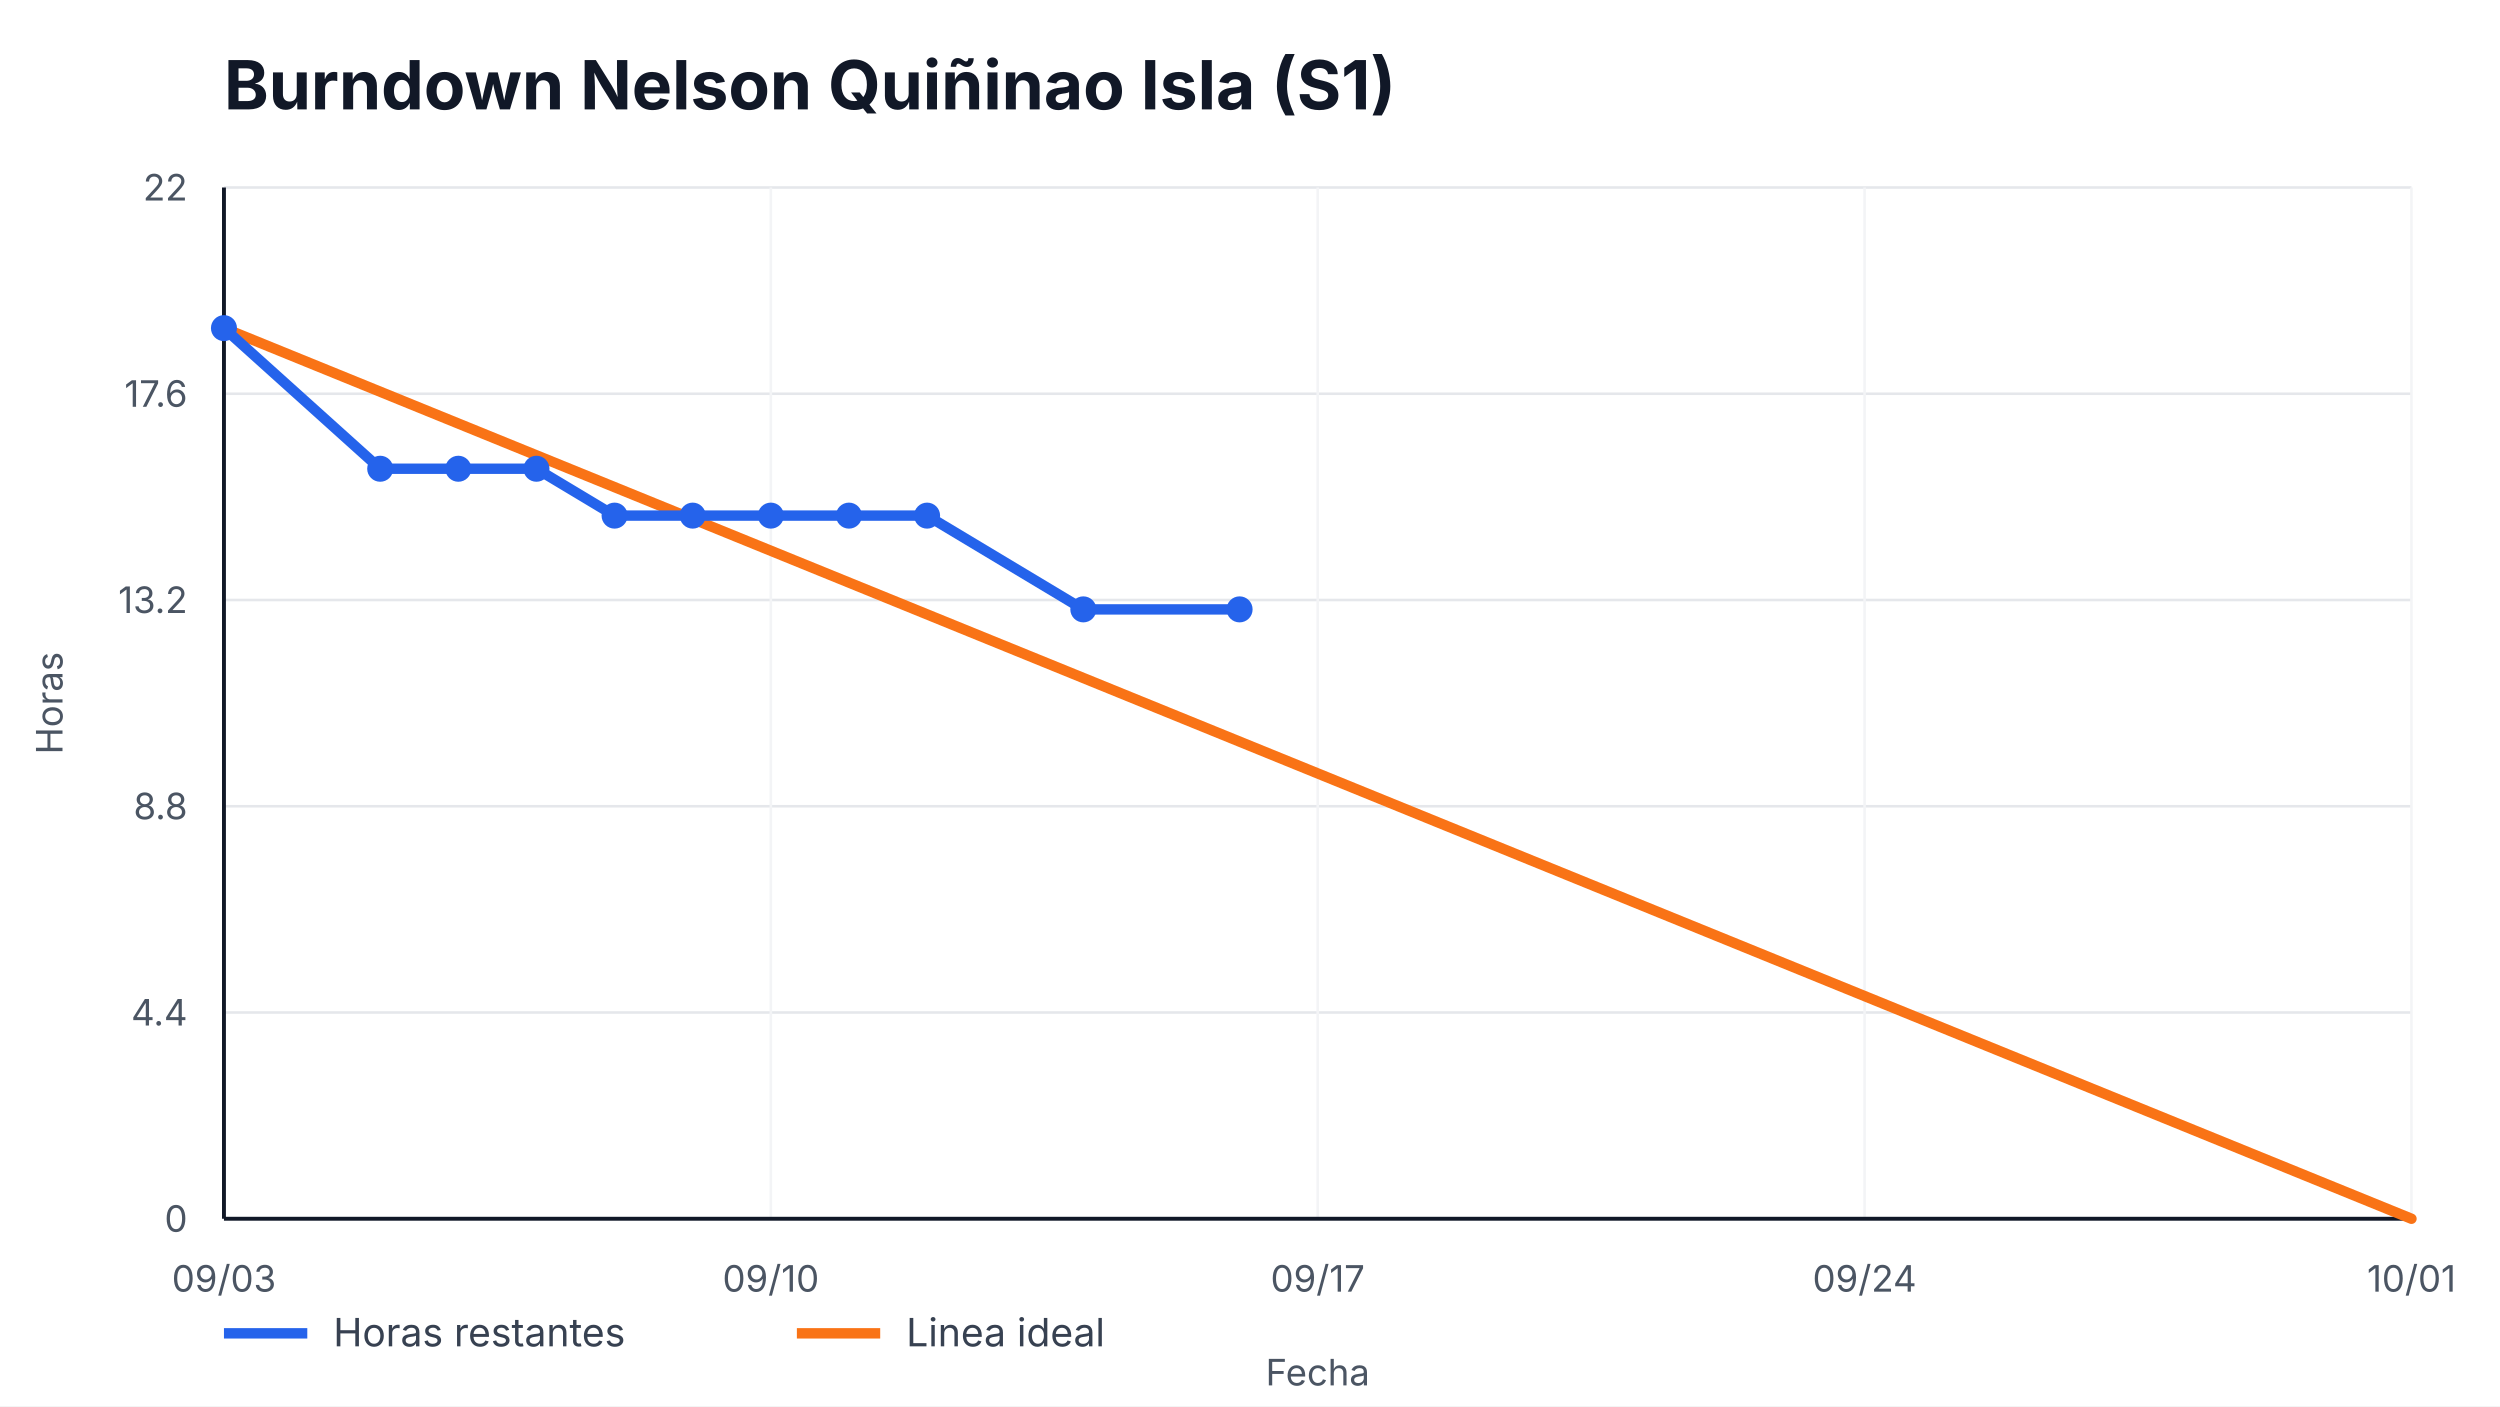
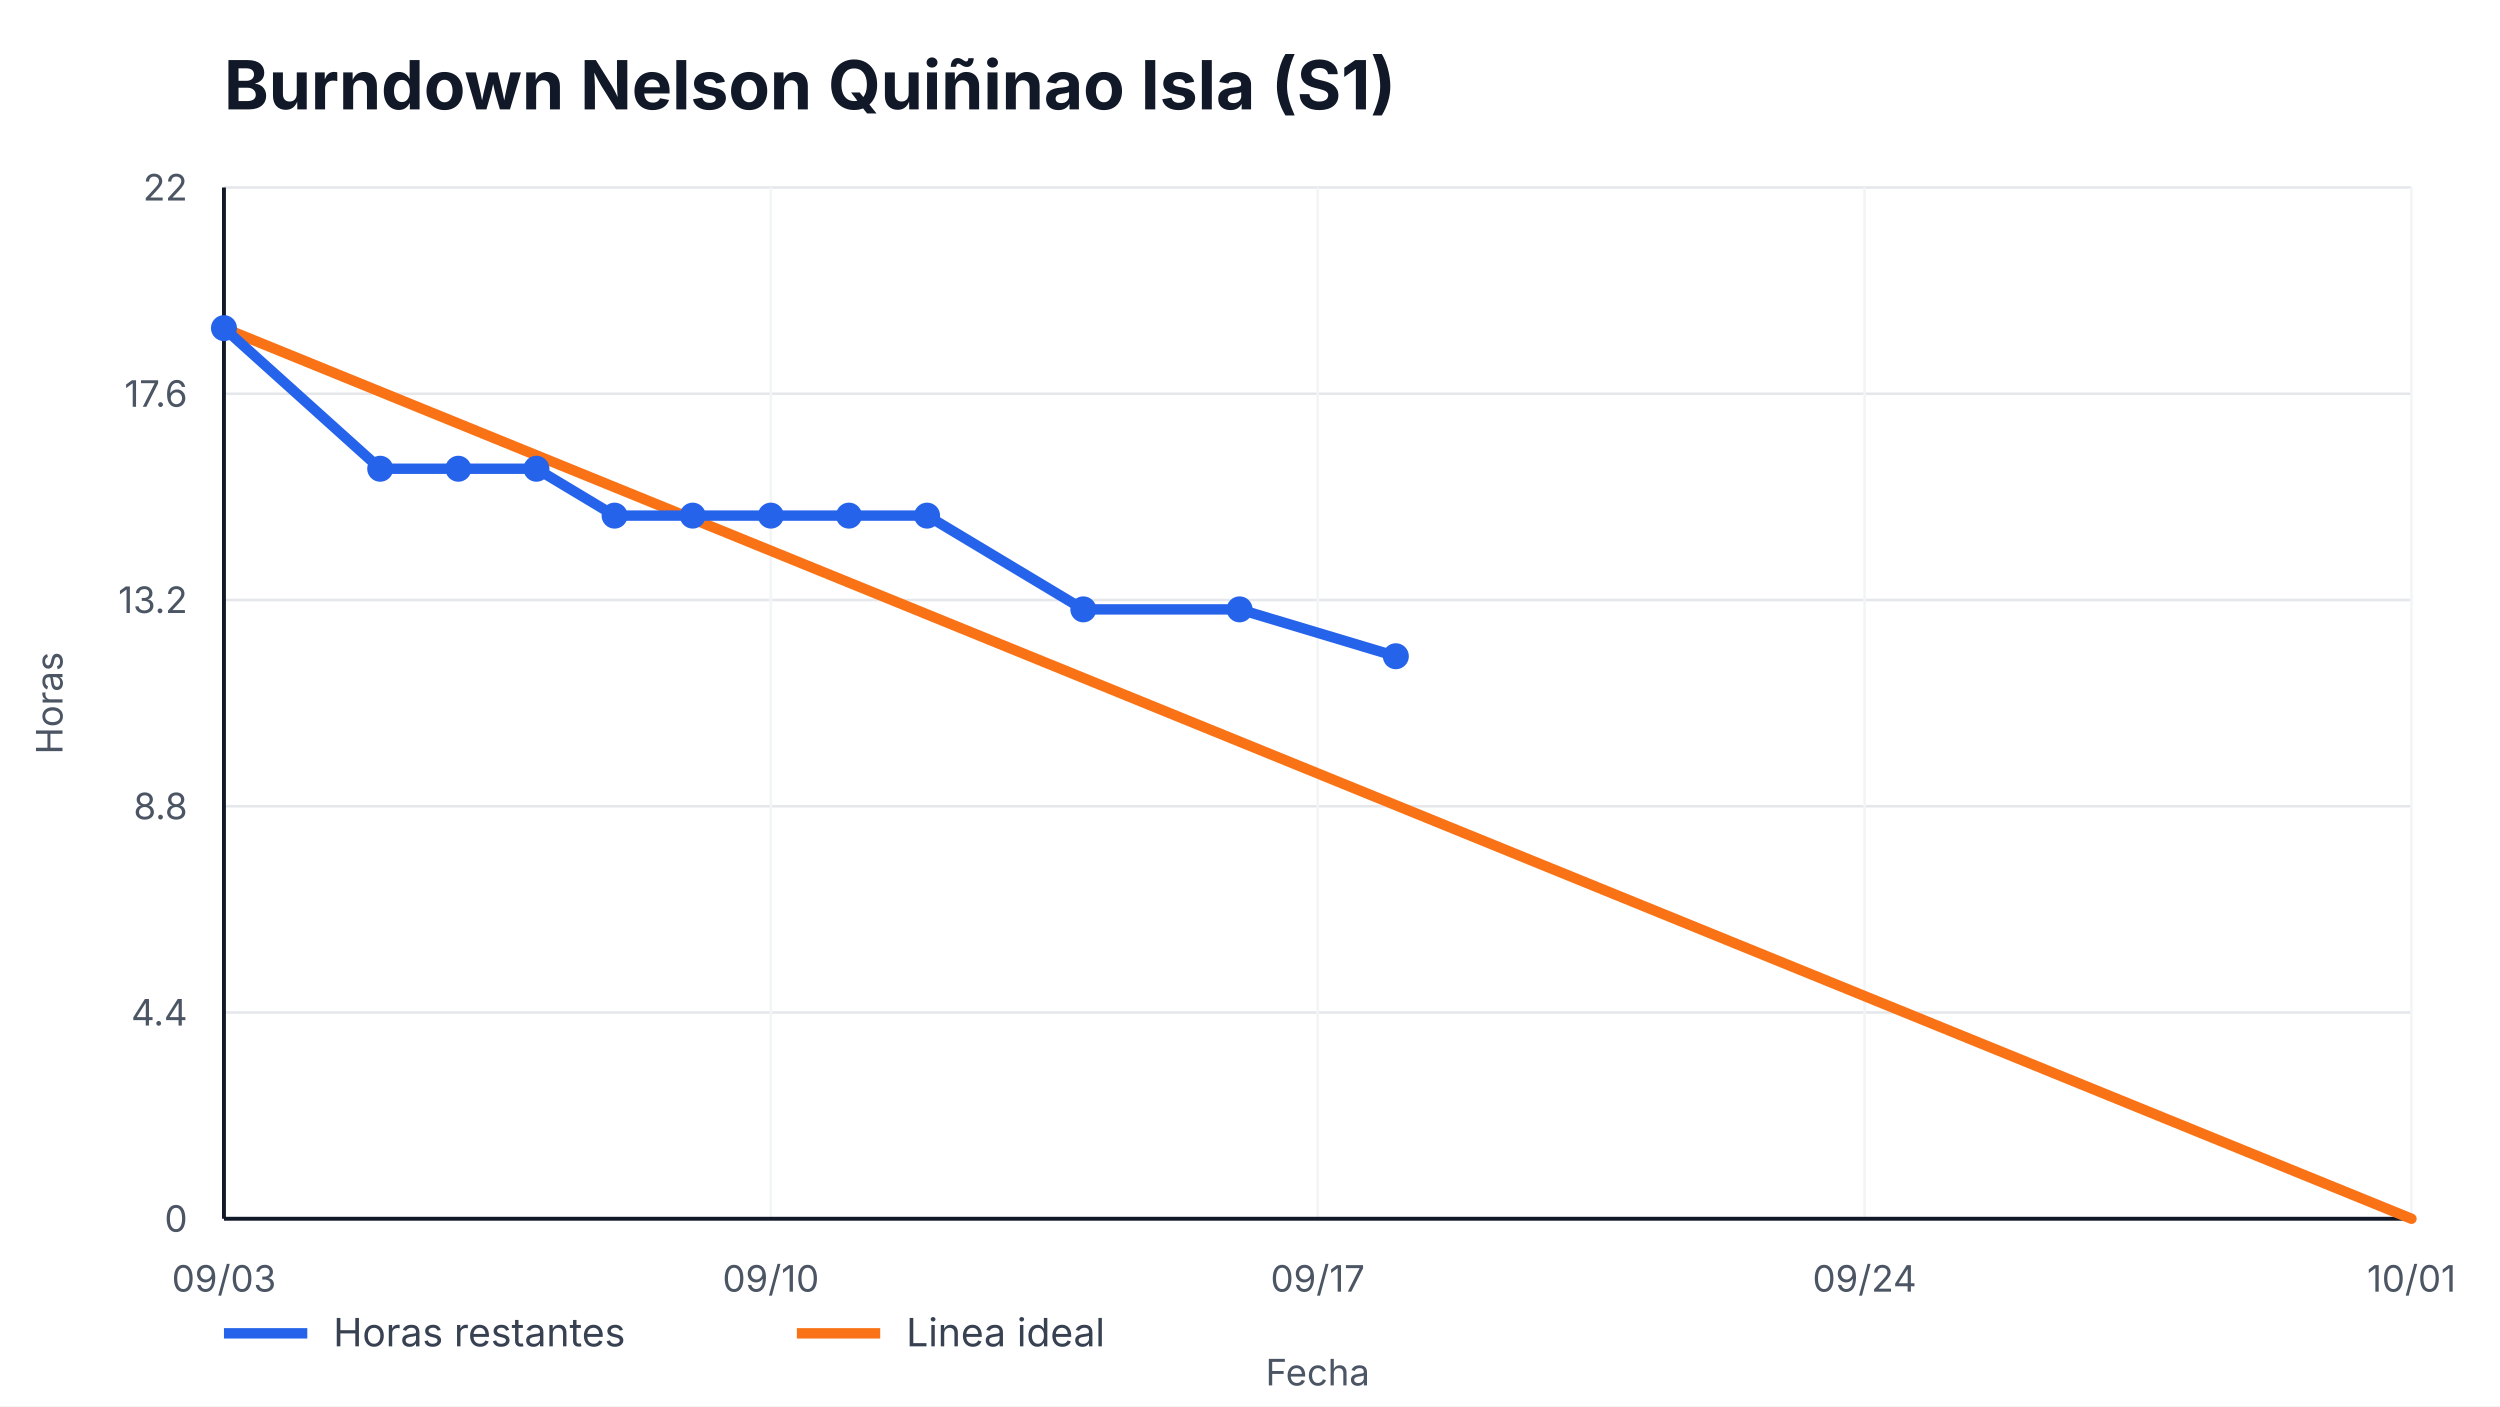
<svg xmlns="http://www.w3.org/2000/svg" width="960" height="540" viewBox="0 0 960 540" role="img" aria-label="Burndown Nelson Quiñinao Isla (S1)">
  <style>
    text { font-family: -apple-system, BlinkMacSystemFont, "Segoe UI", sans-serif; fill: #111827; }
    .title { font-size: 26px; font-weight: 700; }
    .axis { font-size: 14px; fill: #4b5563; }
    .legend { font-size: 15px; fill: #374151; }
    .overrun { font-size: 14px; font-weight: 700; fill: #b91c1c; }
  </style>
  <rect width="100%" height="100%" fill="#ffffff" />
  <text x="86" y="42" class="title">Burndown Nelson Quiñinao Isla (S1)</text>
  <g>
    <line x1="86" y1="468.00" x2="926" y2="468.00" stroke="#e5e7eb" />
    <line x1="86" y1="388.80" x2="926" y2="388.80" stroke="#e5e7eb" />
    <line x1="86" y1="309.60" x2="926" y2="309.60" stroke="#e5e7eb" />
    <line x1="86" y1="230.40" x2="926" y2="230.40" stroke="#e5e7eb" />
    <line x1="86" y1="151.20" x2="926" y2="151.20" stroke="#e5e7eb" />
    <line x1="86" y1="72.00" x2="926" y2="72.00" stroke="#e5e7eb" />
  </g>
  <g>
    <line x1="86.00" y1="72" x2="86.00" y2="468" stroke="#f3f4f6" />
    <text x="86.00" y="496" text-anchor="middle" class="axis">09/03</text>
    <line x1="296.00" y1="72" x2="296.00" y2="468" stroke="#f3f4f6" />
    <text x="296.00" y="496" text-anchor="middle" class="axis">09/10</text>
    <line x1="506.00" y1="72" x2="506.00" y2="468" stroke="#f3f4f6" />
    <text x="506.00" y="496" text-anchor="middle" class="axis">09/17</text>
    <line x1="716.00" y1="72" x2="716.00" y2="468" stroke="#f3f4f6" />
    <text x="716.00" y="496" text-anchor="middle" class="axis">09/24</text>
    <line x1="926.00" y1="72" x2="926.00" y2="468" stroke="#f3f4f6" />
    <text x="926.00" y="496" text-anchor="middle" class="axis">10/01</text>
  </g>
  <line x1="86" y1="468" x2="926" y2="468" stroke="#111827" stroke-width="1.5" />
  <line x1="86" y1="72" x2="86" y2="468" stroke="#111827" stroke-width="1.5" />
  <g>
    <text x="72" y="473.00" text-anchor="end" class="axis">0</text>
    <text x="72" y="393.80" text-anchor="end" class="axis">4.4</text>
    <text x="72" y="314.60" text-anchor="end" class="axis">8.8</text>
    <text x="72" y="235.40" text-anchor="end" class="axis">13.2</text>
    <text x="72" y="156.20" text-anchor="end" class="axis">17.6</text>
    <text x="72" y="77.00" text-anchor="end" class="axis">22</text>
  </g>
  <polyline points="86.00,126.00 926.00,468.00" fill="none" stroke="#f97316" stroke-width="4" stroke-linecap="round" />
-   <polyline points="86.00,126.00 146.00,180.00 176.00,180.00 206.00,180.00 236.00,198.00 266.00,198.00 296.00,198.00 326.00,198.00 356.00,198.00 416.00,234.00 476.00,234.00" fill="none" stroke="#2563eb" stroke-width="4" stroke-linecap="round" stroke-linejoin="round" />
+   <polyline points="86.00,126.00 146.00,180.00 176.00,180.00 206.00,180.00 236.00,198.00 266.00,198.00 296.00,198.00 326.00,198.00 356.00,198.00 416.00,234.00 476.00,234.00 536.00,252.00" fill="none" stroke="#2563eb" stroke-width="4" stroke-linecap="round" stroke-linejoin="round" />
  <g>
    <circle cx="86.00" cy="126.00" r="5" fill="#2563eb" />
    <circle cx="146.00" cy="180.00" r="5" fill="#2563eb" />
    <circle cx="176.00" cy="180.00" r="5" fill="#2563eb" />
    <circle cx="206.00" cy="180.00" r="5" fill="#2563eb" />
    <circle cx="236.00" cy="198.00" r="5" fill="#2563eb" />
    <circle cx="266.00" cy="198.00" r="5" fill="#2563eb" />
    <circle cx="296.00" cy="198.00" r="5" fill="#2563eb" />
    <circle cx="326.00" cy="198.00" r="5" fill="#2563eb" />
    <circle cx="356.00" cy="198.00" r="5" fill="#2563eb" />
    <circle cx="416.00" cy="234.00" r="5" fill="#2563eb" />
    <circle cx="476.00" cy="234.00" r="5" fill="#2563eb" />
+     <circle cx="536.00" cy="252.00" r="5" fill="#2563eb" />
  </g>
  <line x1="86" y1="512" x2="118" y2="512" stroke="#2563eb" stroke-width="4" />
  <text x="128" y="517" class="legend">Horas restantes</text>
  <line x1="306" y1="512" x2="338" y2="512" stroke="#f97316" stroke-width="4" />
  <text x="348" y="517" class="legend">Linea ideal</text>
  <text x="506.0" y="532" text-anchor="middle" class="axis">Fecha</text>
  <text x="24" y="270.0" transform="rotate(-90 24,270.0)" text-anchor="middle" class="axis">Horas</text>
</svg>
